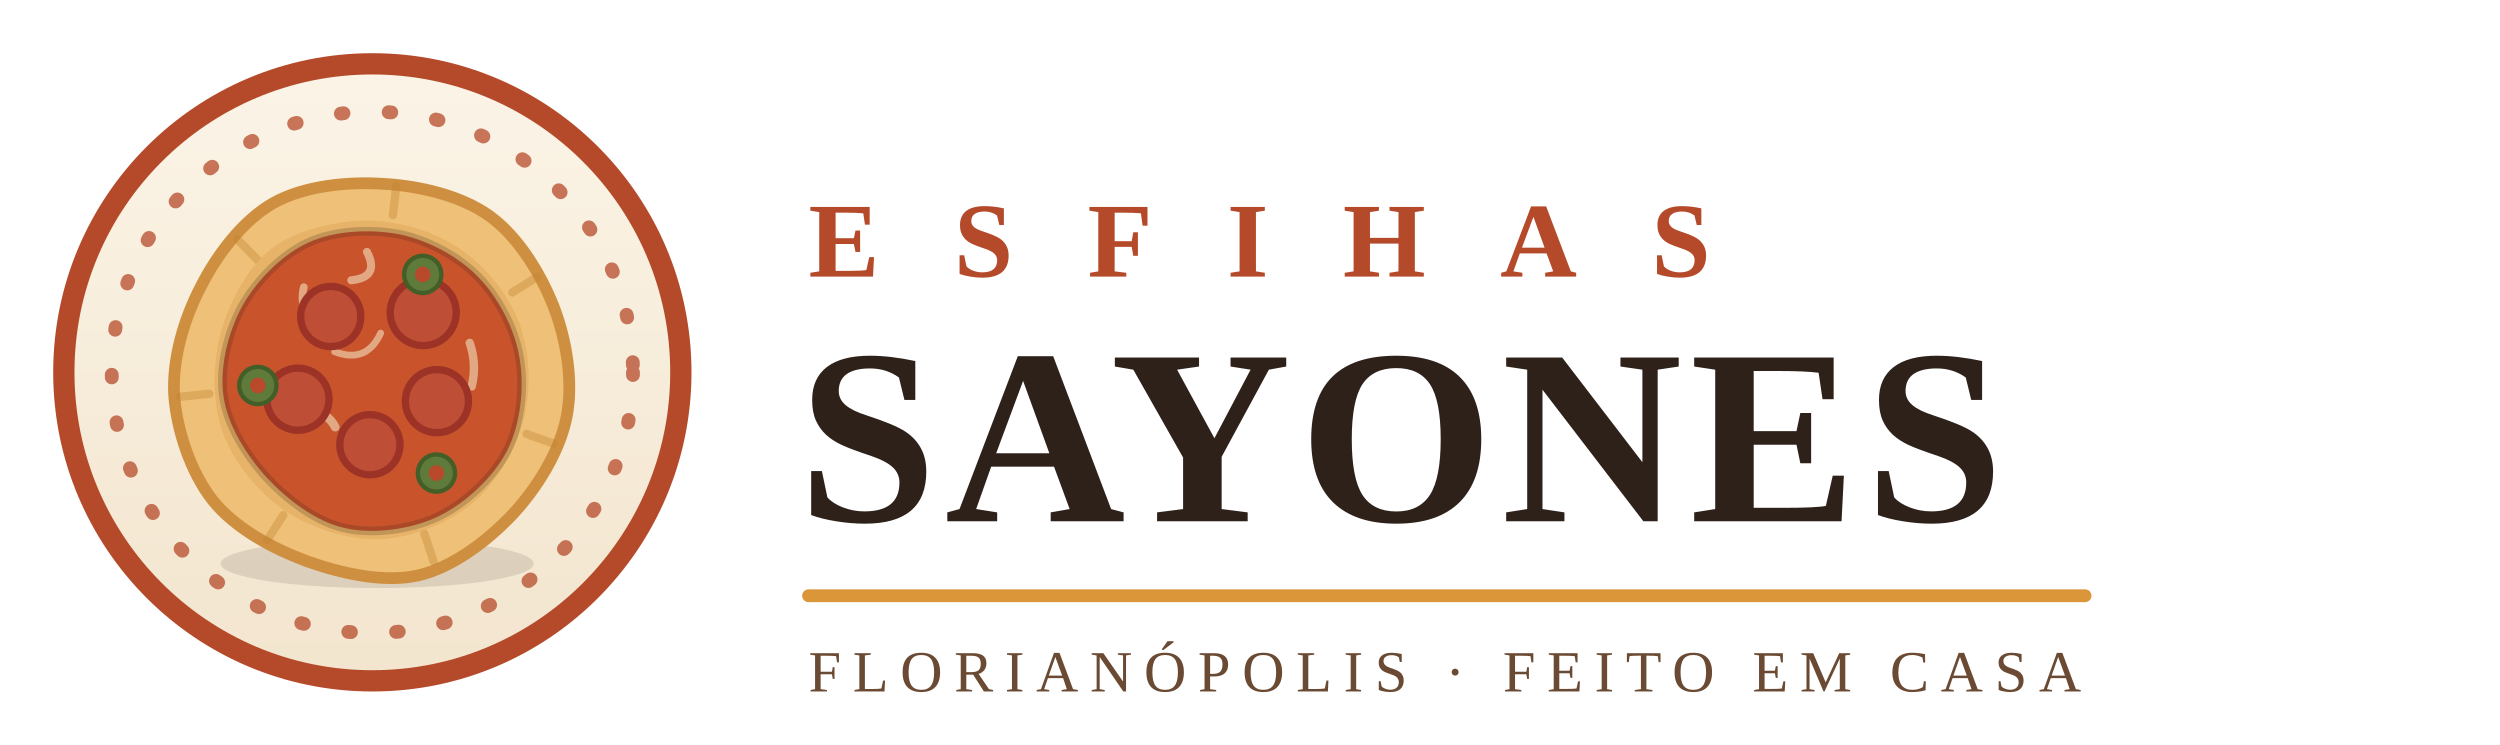
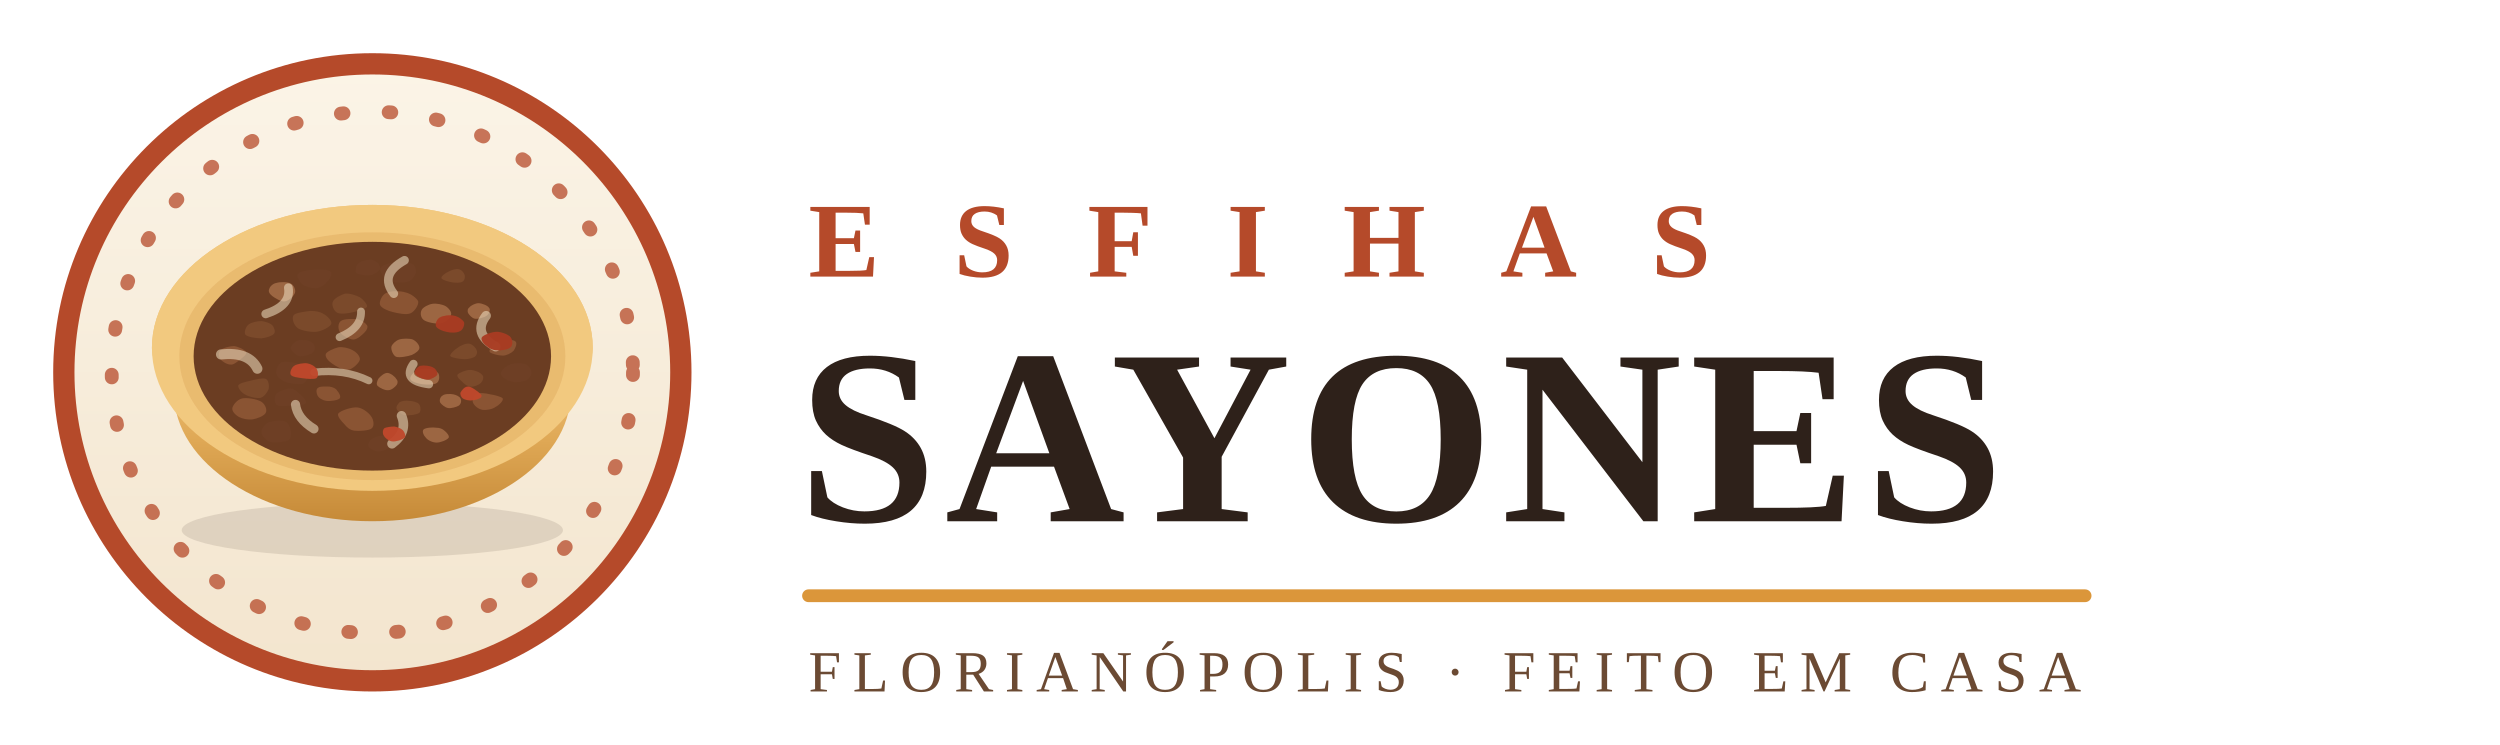
<svg xmlns="http://www.w3.org/2000/svg" viewBox="0 0 470 140" width="470" height="140" role="img" aria-label="Esfihas Sayones">
  <defs>
    <linearGradient id="casca" x1="0" y1="0" x2="0" y2="1">
      <stop offset="0" stop-color="#FBF4E7" />
      <stop offset="1" stop-color="#F3E5CE" />
    </linearGradient>
+     <linearGradient id="g-lateral" gradientUnits="userSpaceOnUse" x1="0" y1="47" x2="0" y2="74">
+       <stop offset="0" stop-color="#F0C47C" />
+       <stop offset="0.5" stop-color="#DFA855" />
+       <stop offset="1" stop-color="#C68A38" />
+     </linearGradient>
+     <symbol id="ic-carne" viewBox="0 0 100 100">
+       <ellipse cx="50" cy="75.6" rx="32" ry="4.6" fill="rgba(46,33,26,.11)" />
+       <path d="M13.0 45.0 A37.0 24.0 0 0 1 87.0 45.0 C87.0 49.1 83.3 48.4 83.3 52.5 A33.3 21.6 0 0 1 16.7 52.5 C16.7 48.4 13.0 49.1 13.0 45.0 Z" fill="url(#g-lateral)" />
+       <ellipse cx="50" cy="45" rx="37.0" ry="24.0" fill="#F2C97F" />
+       <ellipse cx="50.0" cy="46.4" rx="32.4" ry="20.8" fill="#E2AE63" opacity=".55" />
+       <ellipse cx="37" cy="35" rx="12.5" ry="4" fill="rgba(255,255,255,.32)" transform="rotate(-20 37 35)" />
+       <ellipse cx="50.0" cy="46.4" rx="30.0" ry="19.2" fill="#6B3D22" />
+       <g opacity="1">
+         <path d="M53.5 39.0C52.6 38.8 51.5 38.3 51.3 37.8C51.1 37.3 51.6 36.1 52.3 35.8C53.0 35.4 54.7 35.4 55.6 35.7C56.5 35.9 57.5 36.7 57.7 37.2C57.8 37.8 57.1 38.9 56.4 39.2C55.7 39.5 54.3 39.2 53.5 39.0Z" fill="#8A5433" />
+         <path d="M51.9 59.7C52.5 59.8 53.5 60.4 53.6 60.7C53.7 61.1 53.0 61.6 52.6 61.9C52.1 62.2 51.5 62.4 50.9 62.4C50.4 62.3 49.5 61.9 49.4 61.6C49.2 61.2 49.5 60.6 49.9 60.3C50.3 60.0 51.3 59.7 51.9 59.7Z" fill="#6E3F25" />
+         <path d="M61.4 54.2C61.2 53.8 61.4 53.2 61.8 53.0C62.1 52.7 63.1 52.7 63.6 52.8C64.1 52.9 64.7 53.2 64.8 53.5C65.0 53.9 64.9 54.4 64.5 54.7C64.2 54.9 63.2 55.2 62.7 55.1C62.2 55.0 61.6 54.5 61.4 54.2Z" fill="#9C6642" />
+         <path d="M29.2 41.1C29.7 40.7 30.7 40.5 31.4 40.5C32.0 40.6 32.8 40.8 33.2 41.2C33.5 41.5 33.8 42.3 33.5 42.6C33.2 43.0 32.2 43.3 31.4 43.4C30.6 43.4 29.1 43.2 28.7 42.8C28.4 42.4 28.8 41.4 29.2 41.1Z" fill="#7B4A2B" />
+         <path d="M24.5 45.4C24.9 45.0 26.1 44.7 26.8 44.7C27.5 44.8 28.6 45.3 28.8 45.7C29.0 46.1 28.2 46.6 27.8 47.0C27.3 47.3 26.7 47.9 26.2 47.8C25.6 47.8 24.8 47.3 24.5 46.9C24.2 46.5 24.1 45.8 24.5 45.4Z" fill="#8A5433" />
+         <path d="M75.6 47.7C76.2 47.9 76.7 48.6 76.7 49.1C76.8 49.5 76.4 50.1 75.9 50.4C75.4 50.6 74.3 50.9 73.6 50.7C72.9 50.6 71.7 50.0 71.6 49.5C71.4 49.0 72.2 48.2 72.9 47.9C73.6 47.5 74.9 47.5 75.6 47.7Z" fill="#6E3F25" />
+         <path d="M62.1 58.9C62.5 59.2 63.0 59.8 62.8 60.1C62.5 60.5 61.4 60.9 60.8 60.9C60.1 60.9 59.3 60.5 59.0 60.1C58.6 59.7 58.3 59.0 58.6 58.7C58.9 58.4 60.1 58.3 60.7 58.4C61.3 58.4 61.8 58.6 62.1 58.9Z" fill="#9C6642" />
+         <path d="M56.2 53.9C56.7 53.9 57.5 54.1 57.8 54.4C58.1 54.7 58.2 55.5 57.9 55.9C57.5 56.2 56.2 56.4 55.5 56.3C54.9 56.2 54.2 55.6 54.1 55.3C53.9 54.9 54.3 54.4 54.6 54.1C55.0 53.9 55.7 53.8 56.2 53.9Z" fill="#7B4A2B" />
+         <path d="M69.8 52.8C70.5 52.9 71.7 53.2 71.9 53.5C72.0 53.9 71.3 54.6 70.7 54.9C70.2 55.3 69.1 55.5 68.5 55.4C67.8 55.3 67.1 54.7 66.9 54.2C66.7 53.8 67.0 53.0 67.5 52.7C68.0 52.5 69.0 52.6 69.8 52.8Z" fill="#8A5433" />
+         <path d="M37.8 46.4C37.2 46.3 36.4 45.5 36.3 45.1C36.3 44.7 36.9 44.0 37.4 43.8C37.9 43.6 38.8 43.7 39.3 43.8C39.8 44.0 40.2 44.3 40.3 44.7C40.4 45.0 40.4 45.5 40.0 45.8C39.6 46.1 38.4 46.5 37.8 46.4Z" fill="#6E3F25" />
+         <path d="M52.5 49.2C53.0 49.2 53.8 49.8 54.0 50.2C54.3 50.5 54.3 50.9 54.1 51.2C53.8 51.6 53.2 52.1 52.7 52.1C52.2 52.2 51.2 51.7 50.9 51.4C50.6 51.1 50.8 50.6 51.0 50.2C51.3 49.8 52.0 49.2 52.5 49.2Z" fill="#9C6642" />
+         <path d="M31.2 53.4C30.5 53.5 29.2 53.2 28.6 52.8C28.0 52.5 27.4 51.7 27.5 51.3C27.7 50.9 28.8 50.7 29.6 50.5C30.4 50.3 31.6 50.0 32.1 50.2C32.6 50.4 32.7 51.4 32.6 51.9C32.4 52.4 31.9 53.2 31.2 53.4Z" fill="#7B4A2B" />
+         <path d="M73.7 45.5C73.3 45.9 72.5 46.3 71.9 46.3C71.2 46.3 70.0 46.0 69.7 45.7C69.5 45.3 70.1 44.7 70.4 44.4C70.7 44.0 71.1 43.7 71.7 43.7C72.3 43.6 73.7 43.6 74.0 43.9C74.4 44.2 74.0 45.1 73.7 45.5Z" fill="#8A5433" />
+         <path d="M47.4 31.1C47.6 30.8 48.0 30.5 48.5 30.4C49.0 30.2 49.9 30.1 50.4 30.4C50.9 30.6 51.4 31.3 51.3 31.7C51.2 32.1 50.3 32.7 49.7 32.8C49.0 32.9 47.8 32.7 47.4 32.5C47.0 32.2 47.3 31.5 47.4 31.1Z" fill="#6E3F25" />
+         <path d="M54.5 43.6C55.1 43.4 56.3 43.4 56.8 43.6C57.4 43.9 57.9 44.5 57.9 45.0C57.9 45.4 57.3 45.9 56.6 46.2C56.0 46.4 54.6 46.7 54.0 46.5C53.5 46.3 53.1 45.3 53.2 44.8C53.3 44.4 53.9 43.8 54.5 43.6Z" fill="#9C6642" />
+         <path d="M64.5 31.8C65.0 31.9 65.4 32.4 65.5 32.8C65.6 33.1 65.5 33.7 65.1 33.9C64.8 34.1 64.0 34.1 63.4 34.0C62.8 33.9 61.7 33.6 61.6 33.3C61.5 33.0 62.3 32.4 62.8 32.2C63.3 31.9 64.1 31.7 64.5 31.8Z" fill="#7B4A2B" />
+         <path d="M44.3 44.9C45.0 44.8 46.0 45.0 46.7 45.4C47.3 45.7 48.0 46.4 47.9 47.0C47.8 47.5 46.7 48.6 45.9 48.7C45.1 48.8 43.9 48.1 43.2 47.6C42.6 47.2 42.0 46.5 42.2 46.0C42.4 45.6 43.5 45.1 44.3 44.9Z" fill="#8A5433" />
+         <path d="M35.2 57.3C35.9 57.5 36.2 58.3 36.3 58.8C36.4 59.4 36.4 60.2 35.9 60.5C35.3 60.8 33.7 61.0 32.9 60.8C32.2 60.6 31.5 59.8 31.4 59.3C31.3 58.7 31.8 58.0 32.4 57.6C33.0 57.3 34.5 57.1 35.2 57.3Z" fill="#6E3F25" />
+         <path d="M66.1 39.2C65.9 38.8 66.0 38.4 66.3 38.2C66.5 37.9 67.3 37.5 67.8 37.5C68.4 37.5 69.4 37.9 69.6 38.3C69.9 38.6 69.6 39.3 69.2 39.6C68.8 39.9 67.7 40.2 67.2 40.1C66.7 40.0 66.3 39.5 66.1 39.2Z" fill="#9C6642" />
+         <path d="M66.4 48.7C67.1 48.7 68.1 49.1 68.4 49.5C68.8 49.8 68.6 50.5 68.2 50.9C67.9 51.2 67.0 51.6 66.5 51.5C66.0 51.5 65.5 51.1 65.2 50.8C64.8 50.4 64.1 49.9 64.3 49.5C64.5 49.2 65.7 48.7 66.4 48.7Z" fill="#7B4A2B" />
+         <path d="M48.7 42.4C48.3 42.8 47.5 43.6 46.8 43.6C46.2 43.6 44.9 42.9 44.6 42.4C44.2 41.9 44.2 40.9 44.7 40.5C45.2 40.1 46.7 40.1 47.5 40.2C48.2 40.3 48.8 40.8 49.1 41.2C49.3 41.5 49.1 42.0 48.7 42.4Z" fill="#8A5433" />
+         <path d="M36.3 51.8C37.0 51.9 37.5 52.5 38.0 52.9C38.4 53.3 39.1 54.0 38.8 54.3C38.6 54.6 37.3 54.7 36.5 54.7C35.7 54.7 34.4 54.9 34.0 54.6C33.5 54.3 33.5 53.2 33.9 52.7C34.3 52.3 35.6 51.8 36.3 51.8Z" fill="#6E3F25" />
+         <path d="M60.8 50.9C60.4 51.2 59.2 51.2 58.4 51.1C57.7 51.0 56.6 50.7 56.4 50.3C56.2 49.9 56.8 49.2 57.3 48.9C57.8 48.6 58.7 48.4 59.3 48.5C59.9 48.5 60.8 48.9 61.1 49.3C61.3 49.7 61.3 50.6 60.8 50.9Z" fill="#9C6642" />
+         <path d="M43.1 41.0C42.9 41.5 41.5 42.2 40.6 42.3C39.7 42.4 38.1 42.1 37.5 41.7C36.8 41.2 36.4 40.0 36.8 39.5C37.1 39.1 38.8 38.9 39.6 38.8C40.4 38.8 41.2 38.9 41.8 39.3C42.4 39.6 43.3 40.5 43.1 41.0Z" fill="#7B4A2B" />
+         <path d="M49.8 56.5C50.2 57.0 50.4 58.1 49.9 58.5C49.5 58.9 47.7 59.0 47.0 58.9C46.2 58.8 45.7 58.3 45.3 57.8C44.8 57.3 44.0 56.4 44.3 56.0C44.7 55.5 46.6 54.9 47.5 55.0C48.4 55.1 49.4 55.9 49.8 56.5Z" fill="#8A5433" />
+         <path d="M43.0 32.2C43.4 32.6 42.8 33.6 42.3 34.0C41.9 34.5 41.1 35.0 40.5 35.0C39.8 35.0 38.7 34.7 38.2 34.3C37.8 33.9 37.2 33.0 37.5 32.6C37.8 32.2 39.1 31.9 40.1 31.9C41.0 31.8 42.6 31.8 43.0 32.2Z" fill="#6E3F25" />
+         <path d="M61.4 40.9C60.6 41.0 59.1 40.7 58.6 40.3C58.1 39.9 58.0 39.1 58.3 38.6C58.5 38.2 59.4 37.7 60.1 37.6C60.7 37.5 61.8 37.7 62.3 38.0C62.8 38.3 63.4 39.0 63.2 39.5C63.1 40.0 62.2 40.8 61.4 40.9Z" fill="#9C6642" />
+         <path d="M45.4 35.9C46.2 35.8 47.3 36.2 47.9 36.5C48.5 36.9 49.2 37.7 49.1 38.1C48.9 38.5 47.6 38.8 46.8 39.0C46.0 39.2 44.7 39.4 44.1 39.1C43.5 38.8 43.1 37.7 43.4 37.2C43.6 36.7 44.7 36.1 45.4 35.9Z" fill="#7B4A2B" />
+         <path d="M27.6 56.6C27.1 56.3 26.4 55.7 26.5 55.1C26.6 54.6 27.3 53.7 28.1 53.5C28.9 53.3 30.6 53.6 31.3 54.0C32.0 54.4 32.4 55.4 32.1 55.9C31.9 56.4 30.6 56.9 29.9 57.0C29.1 57.1 28.2 56.9 27.6 56.6Z" fill="#8A5433" />
+         <path d="M57.3 32.4C57.1 32.9 56.7 33.7 55.9 33.9C55.1 34.1 53.4 34.1 52.7 33.7C51.9 33.3 51.1 32.1 51.4 31.6C51.6 31.1 53.3 30.6 54.2 30.5C55.1 30.4 56.1 30.6 56.7 30.9C57.2 31.2 57.4 31.9 57.3 32.4Z" fill="#6E3F25" />
+         <path d="M37.0 35.8C36.8 36.3 36.0 37.1 35.3 37.2C34.7 37.3 33.6 36.6 33.2 36.3C32.7 35.9 32.5 35.5 32.7 35.1C32.8 34.7 33.3 34.2 33.9 34.1C34.5 33.9 35.8 33.9 36.3 34.2C36.8 34.4 37.2 35.3 37.0 35.8Z" fill="#9C6642" />
+         <path d="M67.5 45.4C67.7 45.8 67.5 46.2 67.2 46.5C66.8 46.7 66.2 46.9 65.5 46.9C64.9 46.9 63.4 46.7 63.1 46.4C62.9 46.1 63.8 45.3 64.3 45.0C64.8 44.6 65.7 44.2 66.3 44.3C66.8 44.4 67.4 45.0 67.5 45.4Z" fill="#7B4A2B" />
+         <path d="M44.1 52.2C44.4 52.5 44.8 53.2 44.5 53.5C44.2 53.8 42.9 54.0 42.3 53.9C41.6 53.8 41.0 53.4 40.8 53.0C40.6 52.6 40.5 51.9 40.9 51.7C41.2 51.4 42.3 51.5 42.8 51.5C43.4 51.6 43.9 51.8 44.1 52.2Z" fill="#8A5433" />
+         <path d="M34.8 47.4C35.5 47.2 37.2 47.5 38.0 47.8C38.7 48.1 39.2 48.7 39.3 49.2C39.3 49.8 39.0 50.7 38.4 51.0C37.8 51.2 36.4 51.0 35.6 50.8C34.9 50.5 34.0 50.0 33.9 49.4C33.7 48.9 34.1 47.7 34.8 47.4Z" fill="#6E3F25" />
+       </g>
+       <g stroke="#F0E0C2" stroke-linecap="round" fill="none" opacity=".55">
+         <path d="M59.5 51.1 Q54.9 50.5 56.9 47.7" stroke-width="1.40" />
+         <path d="M44.5 43.2 Q48.2 41.7 48.1 38.9" stroke-width="1.32" />
+         <path d="M69.1 39.6 Q66.8 42.6 70.7 44.8" stroke-width="1.60" />
+         <path d="M24.6 46.1 Q29.3 45.6 30.7 48.5" stroke-width="1.70" />
+         <path d="M53.3 61.1 Q56.0 59.1 54.9 56.4" stroke-width="1.61" />
+         <path d="M37.1 54.5 Q37.4 56.9 40.2 58.6" stroke-width="1.54" />
+         <path d="M53.6 35.9 Q51.1 32.7 55.4 30.3" stroke-width="1.46" />
+         <path d="M49.4 50.5 Q45.3 48.5 40.2 49.1" stroke-width="1.23" />
+         <path d="M32.1 39.3 Q36.4 37.9 35.9 34.9" stroke-width="1.46" />
+       </g>
+       <g opacity=".95">
+         <path d="M38.3 50.1C37.6 50.0 36.5 49.9 36.3 49.5C36.1 49.2 36.4 48.3 36.9 48.0C37.3 47.7 38.5 47.5 39.1 47.6C39.7 47.7 40.4 48.1 40.7 48.6C40.9 49.0 41.0 49.8 40.6 50.1C40.2 50.3 39.0 50.2 38.3 50.1Z" fill="#C0472B" />
+         <path d="M60.7 41.4C60.5 41.0 60.8 40.2 61.3 39.9C61.8 39.6 63.0 39.4 63.7 39.6C64.4 39.7 65.2 40.3 65.4 40.7C65.5 41.2 65.2 42.0 64.7 42.2C64.2 42.5 63.1 42.5 62.4 42.3C61.8 42.2 60.9 41.8 60.7 41.4Z" fill="#A93B22" />
+         <path d="M66.0 51.5C66.4 51.4 67.1 51.9 67.5 52.2C67.9 52.5 68.5 52.9 68.3 53.2C68.2 53.5 67.3 53.8 66.8 53.8C66.2 53.9 65.5 53.7 65.2 53.5C64.9 53.3 64.7 52.8 64.8 52.5C65.0 52.1 65.5 51.5 66.0 51.5Z" fill="#C0472B" />
+         <path d="M59.5 50.3C59.0 50.4 58.4 50.2 58.0 50.0C57.6 49.8 57.1 49.5 57.1 49.1C57.1 48.8 57.6 48.1 58.1 48.0C58.6 47.9 59.8 48.0 60.2 48.3C60.7 48.5 61.0 49.2 60.9 49.5C60.7 49.9 59.9 50.2 59.5 50.3Z" fill="#A93B22" />
+         <path d="M52.0 58.5C52.3 58.3 53.2 58.2 53.7 58.2C54.2 58.3 54.8 58.5 55.1 58.8C55.4 59.1 55.7 59.8 55.4 60.1C55.1 60.4 53.9 60.8 53.3 60.7C52.7 60.6 52.1 60.1 51.9 59.7C51.7 59.4 51.7 58.8 52.0 58.5Z" fill="#C0472B" />
+         <path d="M68.4 43.2C68.7 42.8 70.1 42.3 70.9 42.3C71.7 42.3 72.9 42.8 73.2 43.2C73.6 43.7 73.6 44.6 73.2 44.9C72.8 45.3 71.6 45.5 70.9 45.4C70.2 45.4 69.6 45.1 69.2 44.7C68.7 44.4 68.1 43.6 68.4 43.2Z" fill="#A93B22" />
+       </g>
+     </symbol>
  </defs>
  <circle cx="70" cy="70" r="58" fill="url(#casca)" stroke="#B54A2A" stroke-width="4" />
  <circle cx="70" cy="70" r="49" fill="none" stroke="#B54A2A" stroke-width="2.6" stroke-linecap="round" stroke-dasharray="0.5 8.5" opacity="0.75" />
-   <g transform="translate(70 71) scale(0.92) translate(-50 -51)">
-     <ellipse cx="51" cy="89" rx="32" ry="5" fill="rgba(46,33,26,.12)" />
-     <path d="M89.7 59.0C88.3 66.1 83.7 73.5 78.7 78.9C73.6 84.3 66.4 89.8 59.4 91.4C52.4 93.0 43.6 91.0 36.6 88.5C29.6 85.9 22.0 81.8 17.4 76.1C12.9 70.4 10.0 61.7 9.5 54.5C9.1 47.2 11.5 39.0 14.9 32.5C18.2 25.9 23.6 18.8 29.8 15.3C36.1 11.8 44.9 10.9 52.3 11.4C59.6 11.8 68.2 13.8 74.0 18.0C79.8 22.2 84.4 29.7 87.1 36.6C89.7 43.4 91.1 52.0 89.7 59.0Z" fill="#EFC078" />
-     <path d="M89.7 59.0C88.3 66.1 83.7 73.5 78.7 78.9C73.6 84.3 66.4 89.8 59.4 91.4C52.4 93.0 43.6 91.0 36.6 88.5C29.6 85.9 22.0 81.8 17.4 76.1C12.9 70.4 10.0 61.7 9.5 54.5C9.1 47.2 11.5 39.0 14.9 32.5C18.2 25.9 23.6 18.8 29.8 15.3C36.1 11.8 44.9 10.9 52.3 11.4C59.6 11.8 68.2 13.8 74.0 18.0C79.8 22.2 84.4 29.7 87.1 36.6C89.7 43.4 91.1 52.0 89.7 59.0Z" fill="none" stroke="#CE9040" stroke-width="2.4" stroke-linejoin="round" />
-     <g stroke="#C1832F" stroke-width="1.7" stroke-linecap="round" opacity=".38">
-       <path d="M81.5 62.5 L87.1 64.5" />
-       <path d="M60.6 82.8 L62.5 88.5" />
-       <path d="M31.8 79.1 L28.5 84.2" />
-       <path d="M16.7 54.3 L10.7 54.9" />
-       <path d="M26.6 27.0 L22.4 22.7" />
-       <path d="M54.2 17.8 L54.9 11.8" />
-       <path d="M78.6 33.6 L83.7 30.4" />
-     </g>
-     <path d="M70.4 76.7C65.5 80.8 57.8 83.8 51.4 84.0C45.0 84.2 37.3 81.7 32.0 78.1C26.7 74.5 21.7 68.3 19.5 62.4C17.3 56.4 17.3 48.6 18.9 42.3C20.5 36.1 24.3 28.7 29.2 24.8C34.2 20.9 42.2 19.0 48.6 18.9C55.0 18.8 62.4 21.0 67.6 24.5C72.9 27.9 77.8 33.9 80.0 39.8C82.3 45.7 82.5 53.5 80.9 59.6C79.3 65.8 75.3 72.6 70.4 76.7Z" fill="#E6B368" />
-     <path d="M77.5 66.0C74.7 71.4 69.0 76.7 63.4 79.4C57.9 82.0 50.1 83.1 44.2 81.7C38.4 80.4 32.5 75.8 28.4 71.4C24.3 66.9 20.4 60.7 19.6 54.9C18.7 49.1 20.5 41.7 23.4 36.4C26.3 31.2 31.6 25.8 36.9 23.4C42.3 20.9 49.7 20.6 55.5 21.7C61.3 22.9 67.6 26.2 71.7 30.5C75.8 34.7 79.2 41.2 80.1 47.1C81.1 53.0 80.3 60.6 77.5 66.0Z" fill="#C9542C" />
-     <path d="M77.5 66.0C74.7 71.4 69.0 76.7 63.4 79.4C57.9 82.0 50.1 83.1 44.2 81.7C38.4 80.4 32.5 75.8 28.4 71.4C24.3 66.9 20.4 60.7 19.6 54.9C18.7 49.1 20.5 41.7 23.4 36.4C26.3 31.2 31.6 25.8 36.9 23.4C42.3 20.9 49.7 20.6 55.5 21.7C61.3 22.9 67.6 26.2 71.7 30.5C75.8 34.7 79.2 41.2 80.1 47.1C81.1 53.0 80.3 60.6 77.5 66.0Z" fill="none" stroke="rgba(46,33,26,.2)" stroke-width="1.8" />
-     <g stroke="#F3DFBC" stroke-linecap="round" fill="none" opacity=".6">
-       <path d="M30.5 58.3 Q34.8 54.9 30.8 51.1" stroke-width="1.57" />
-       <path d="M38.1 39.6 Q34.9 36.7 36.0 32.5" stroke-width="1.56" />
-       <path d="M45.7 31.1 Q51.6 30.5 48.9 25.3" stroke-width="1.64" />
-       <path d="M70.3 52.8 Q71.4 48.3 69.9 43.9" stroke-width="1.71" />
-       <path d="M42.4 61.1 Q40.5 57.4 36.4 58.4" stroke-width="1.79" />
-       <path d="M49.8 69.5 Q53.9 68.3 53.0 64.1" stroke-width="1.33" />
-       <path d="M51.7 41.9 Q48.8 48.2 42.3 45.7" stroke-width="1.39" />
-       <path d="M64.4 34.2 Q65.8 38.4 63.0 41.9" stroke-width="1.59" />
-     </g>
-     <g>
-       <g>
-         <circle cx="63.2" cy="55.8" r="7.2" fill="#9C3326" />
-         <circle cx="63.2" cy="55.8" r="5.7" fill="#BE4E35" />
-       </g>
-       <g>
-         <circle cx="49.5" cy="64.7" r="6.9" fill="#9C3326" />
-         <circle cx="49.5" cy="64.7" r="5.4" fill="#BE4E35" />
-       </g>
-       <g>
-         <circle cx="34.8" cy="55.4" r="7.1" fill="#9C3326" />
-         <circle cx="34.8" cy="55.4" r="5.6" fill="#BE4E35" />
-       </g>
-       <g>
-         <circle cx="41.5" cy="38.5" r="6.9" fill="#9C3326" />
-         <circle cx="41.5" cy="38.5" r="5.4" fill="#BE4E35" />
-       </g>
-       <g>
-         <circle cx="60.4" cy="37.7" r="7.5" fill="#9C3326" />
-         <circle cx="60.4" cy="37.7" r="6.0" fill="#BE4E35" />
-       </g>
-     </g>
-     <g>
-       <g>
-         <circle cx="63.1" cy="70.5" r="3.8" fill="#5F7B3C" />
-         <circle cx="63.1" cy="70.5" r="3.8" fill="none" stroke="#445E28" stroke-width=".9" />
-         <circle cx="63.1" cy="70.5" r="1.6" fill="#B8492A" />
-       </g>
-       <g>
-         <circle cx="26.6" cy="52.6" r="3.8" fill="#5F7B3C" />
-         <circle cx="26.6" cy="52.6" r="3.8" fill="none" stroke="#445E28" stroke-width=".9" />
-         <circle cx="26.6" cy="52.6" r="1.6" fill="#B8492A" />
-       </g>
-       <g>
-         <circle cx="60.3" cy="29.9" r="3.8" fill="#5F7B3C" />
-         <circle cx="60.3" cy="29.9" r="3.8" fill="none" stroke="#445E28" stroke-width=".9" />
-         <circle cx="60.3" cy="29.9" r="1.6" fill="#B8492A" />
-       </g>
-     </g>
-   </g>
+   <svg x="14" y="15" width="112" height="112" viewBox="0 0 100 100">
+     <use href="#ic-carne" />
+   </svg>
  <text x="152" y="52" font-family="Georgia, 'Times New Roman', serif" font-size="20" font-weight="600" letter-spacing="14" fill="#B54A2A">ESFIHAS</text>
  <text x="150" y="98" font-family="Georgia, 'Times New Roman', serif" font-size="47" font-weight="700" letter-spacing="1.5" fill="#2E211A">SAYONES</text>
  <line x1="152" y1="112" x2="392" y2="112" stroke="#DB963A" stroke-width="2.4" stroke-linecap="round" />
  <text x="152" y="130" font-family="Georgia, 'Times New Roman', serif" font-size="11" letter-spacing="2.2" fill="#6B4A33">FLORIANÓPOLIS · FEITO EM CASA</text>
</svg>
